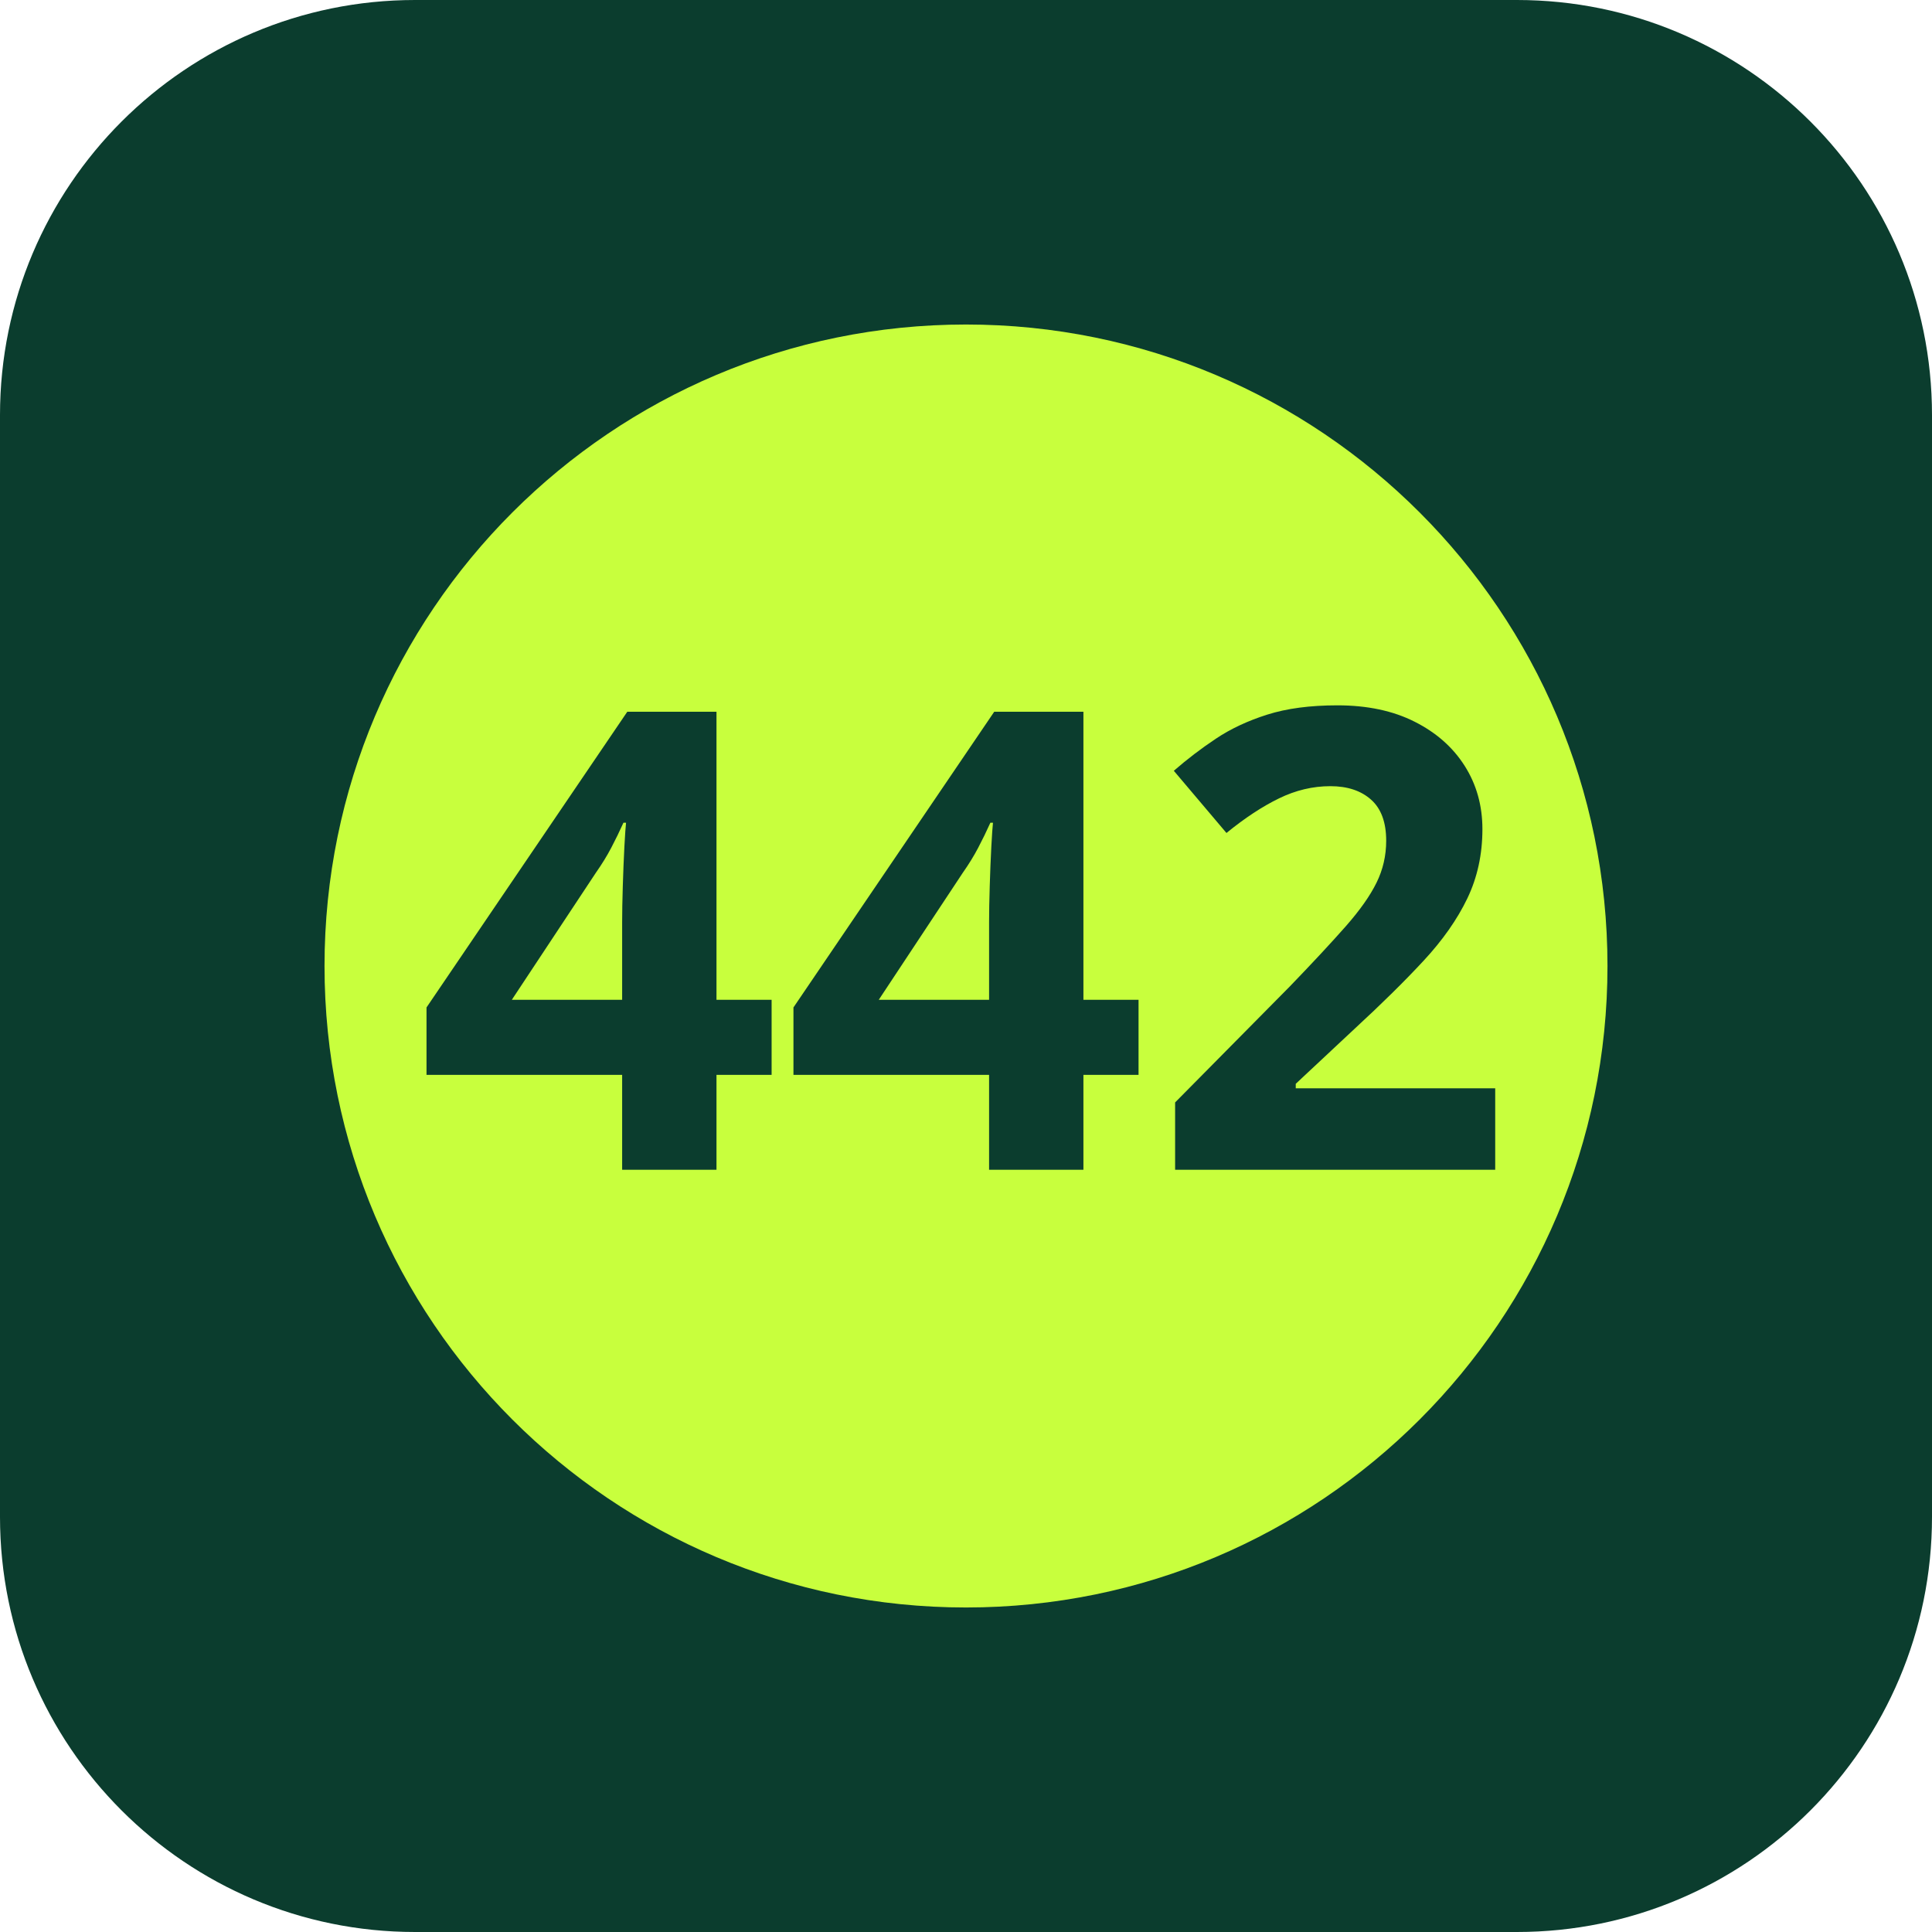
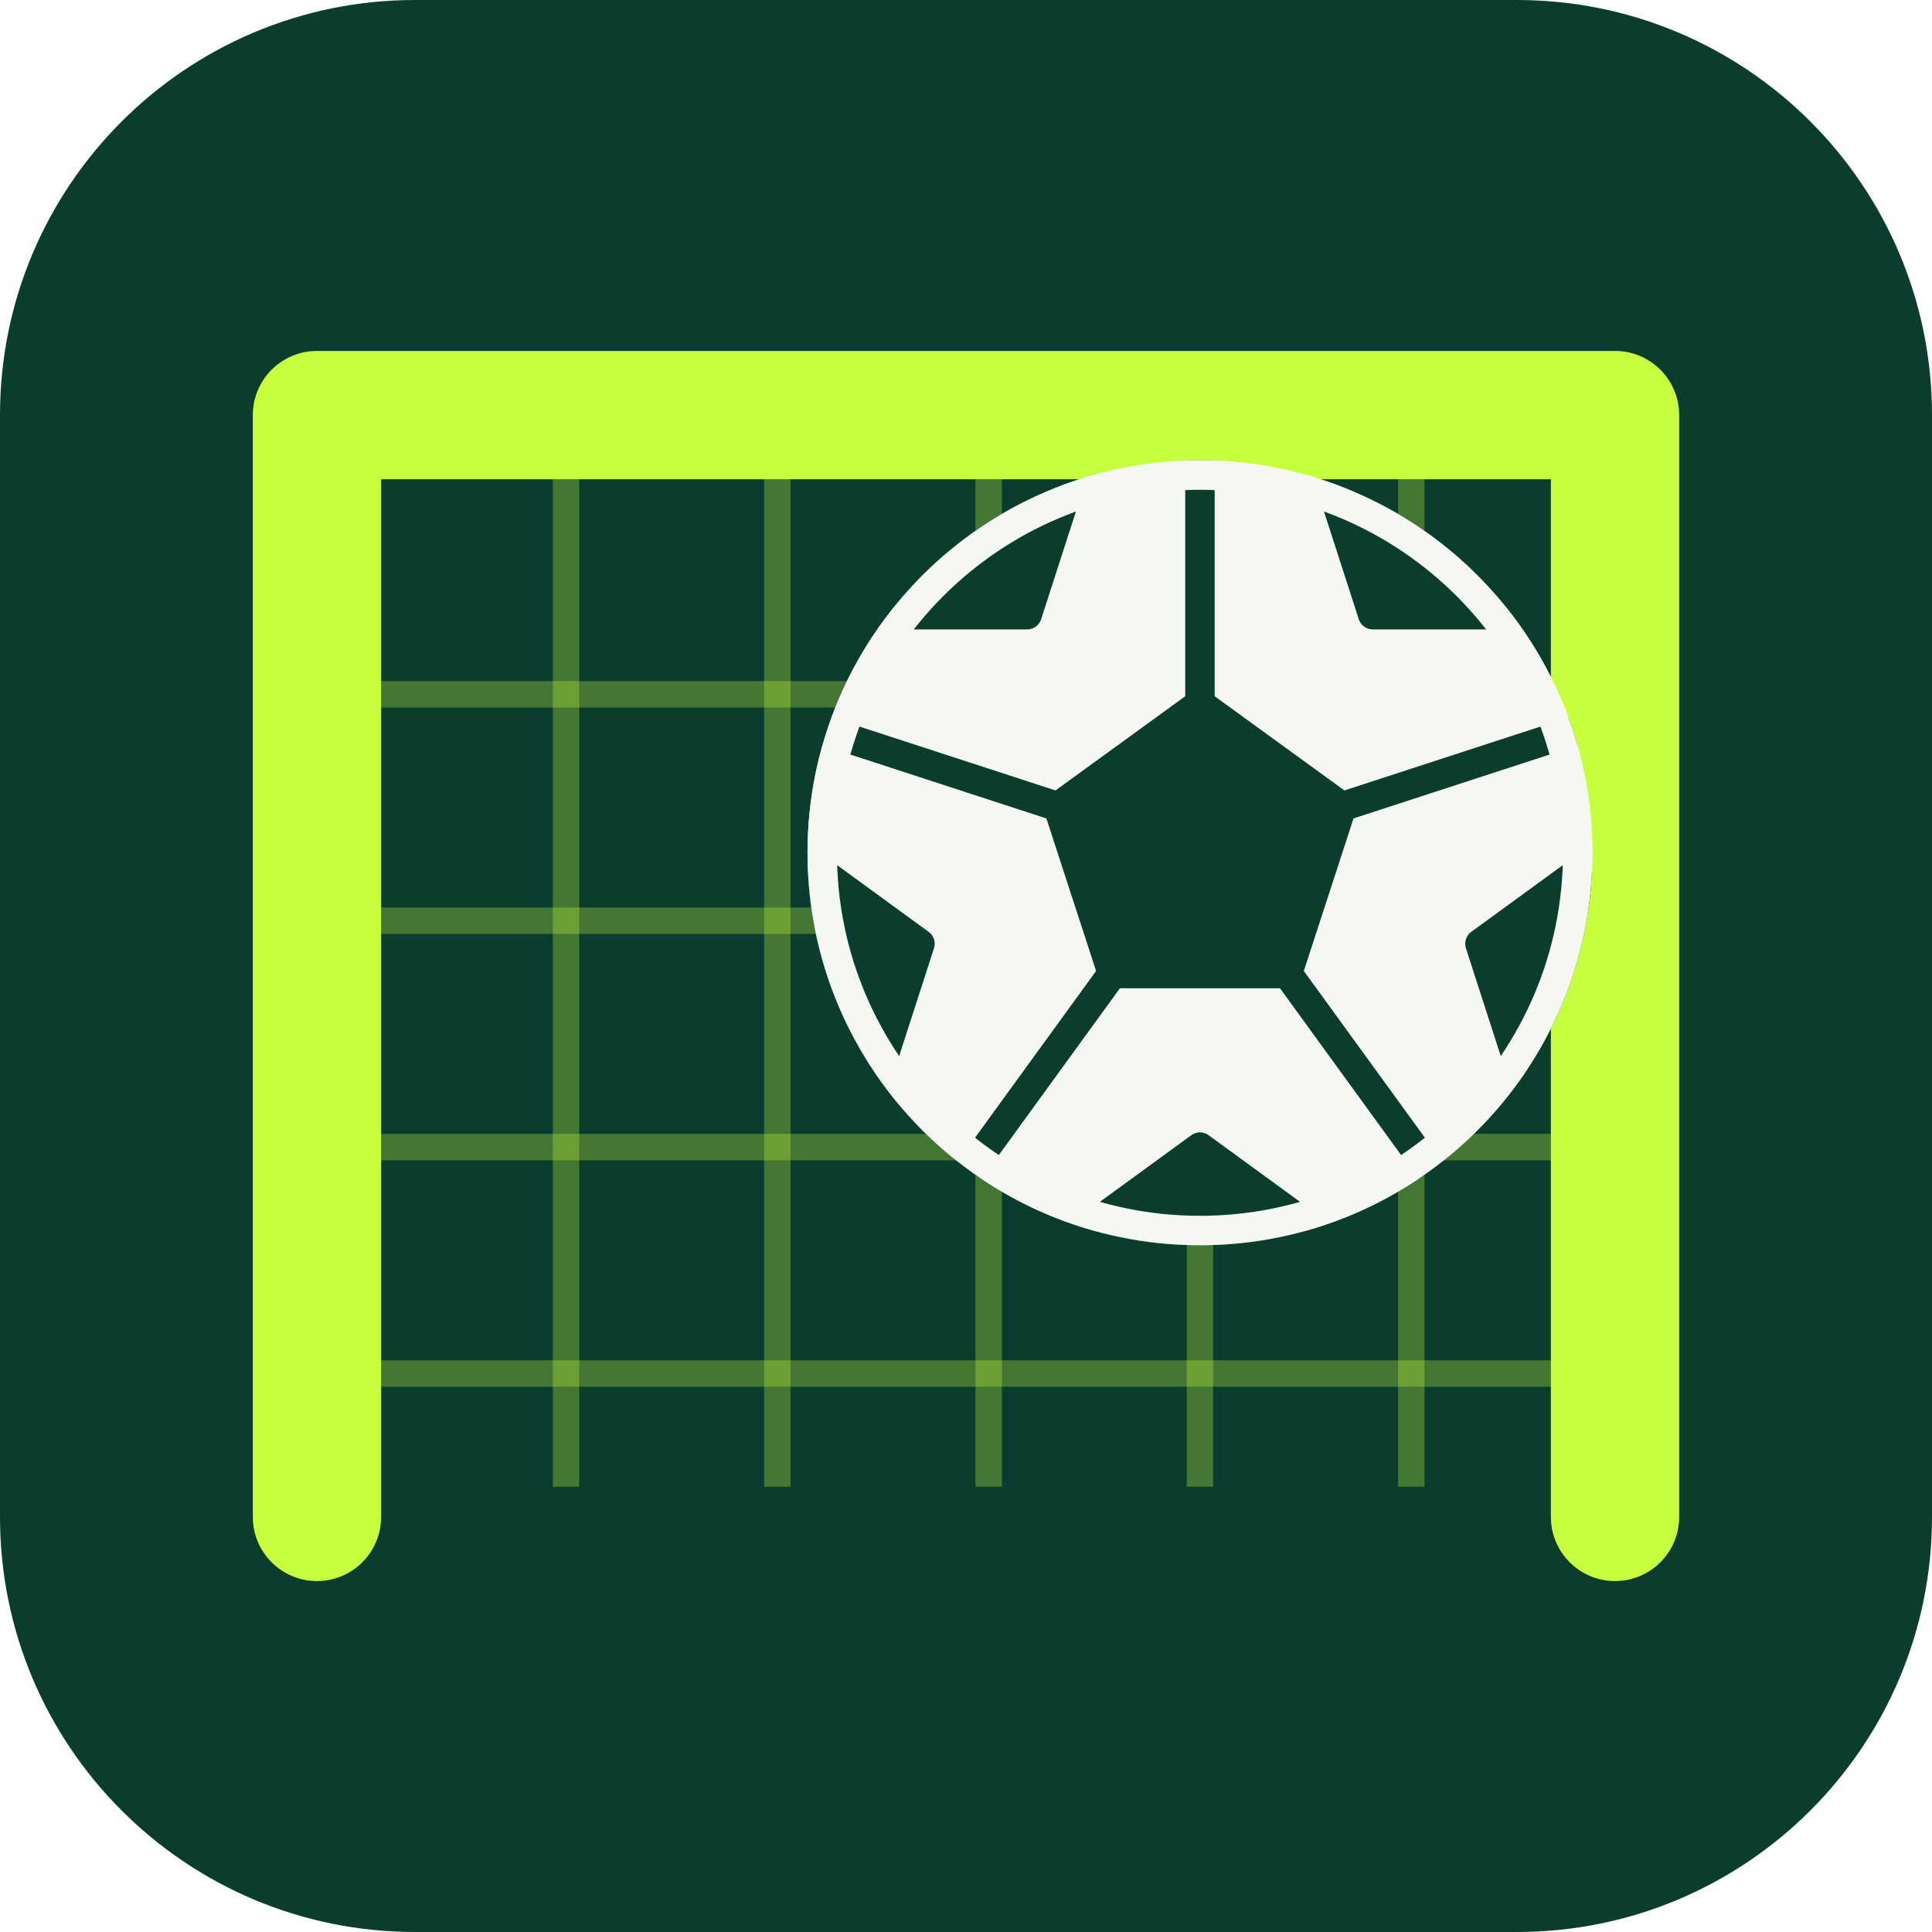
<svg xmlns="http://www.w3.org/2000/svg" viewBox="0 0 512 512">
  <rect width="512" height="512" rx="110" fill="#0b3d2e" />
-   <circle cx="256" cy="256" r="170" fill="#c8ff3d" />
-   <text x="256" y="310" font-family="Impact, Oswald, sans-serif" font-size="170" font-weight="700" text-anchor="middle" fill="#0b3d2e">442</text>
+   <g transform="translate(0 -22)">
+     <g stroke="#c8ff3d" stroke-opacity=".3" stroke-width="7">
+       <line x1="150" y1="140" x2="150" y2="416" />
+       <line x1="206" y1="140" x2="206" y2="416" />
+       <line x1="262" y1="140" x2="262" y2="416" />
+       <line x1="318" y1="140" x2="318" y2="416" />
+       <line x1="374" y1="140" x2="374" y2="416" />
+       <line x1="92" y1="206" x2="420" y2="206" />
+       <line x1="92" y1="266" x2="420" y2="266" />
+       <line x1="92" y1="326" x2="420" y2="326" />
+       <line x1="92" y1="386" x2="420" y2="386" />
+     </g>
+     <path d="M84 424V132H428V424" fill="none" stroke="#c8ff3d" stroke-width="34" stroke-linejoin="round" stroke-linecap="round" />
+     <clipPath id="ball">
+       <circle cx="318" cy="248" r="104" />
+     </clipPath>
+     <circle cx="318" cy="248" r="104" fill="#f4f7f2" />
+     <g clip-path="url(#ball)" stroke="#0b3d2e" stroke-width="7.8" stroke-linecap="round" stroke-linejoin="round" fill="#0b3d2e">
+       <polygon points="318.0,208.5 355.6,235.8 341.2,280.0 294.8,280.0 280.4,235.8" />
+       <polygon points="363.8,184.9 354.4,155.8 379.1,137.9 403.9,155.8 394.4,184.9" />
+       <line x1="318.0" y1="208.5" x2="318.0" y2="133.6" />
+       <polygon points="392.2,272.1 416.9,254.1 441.6,272.1 432.2,301.2 401.6,301.2" />
+       <line x1="355.6" y1="235.8" x2="426.8" y2="212.6" />
+       <polygon points="318.0,326.0 342.7,344.0 333.3,373.0 302.7,373.0 293.3,344.0" />
+       <line x1="341.2" y1="280.0" x2="385.2" y2="340.6" />
+       <polygon points="243.8,272.1 234.4,301.2 203.8,301.2 194.4,272.1 219.1,254.1" />
+       <line x1="294.8" y1="280.0" x2="250.8" y2="340.6" />
+       <polygon points="272.2,184.9 241.6,184.9 232.1,155.8 256.9,137.9 281.6,155.8" />
+       <line x1="280.4" y1="235.8" x2="209.2" y2="212.6" />
+     </g>
+     <circle cx="318" cy="248" r="100.1" fill="none" stroke="#f4f7f2" stroke-width="7.8" />
+   </g>
</svg>
